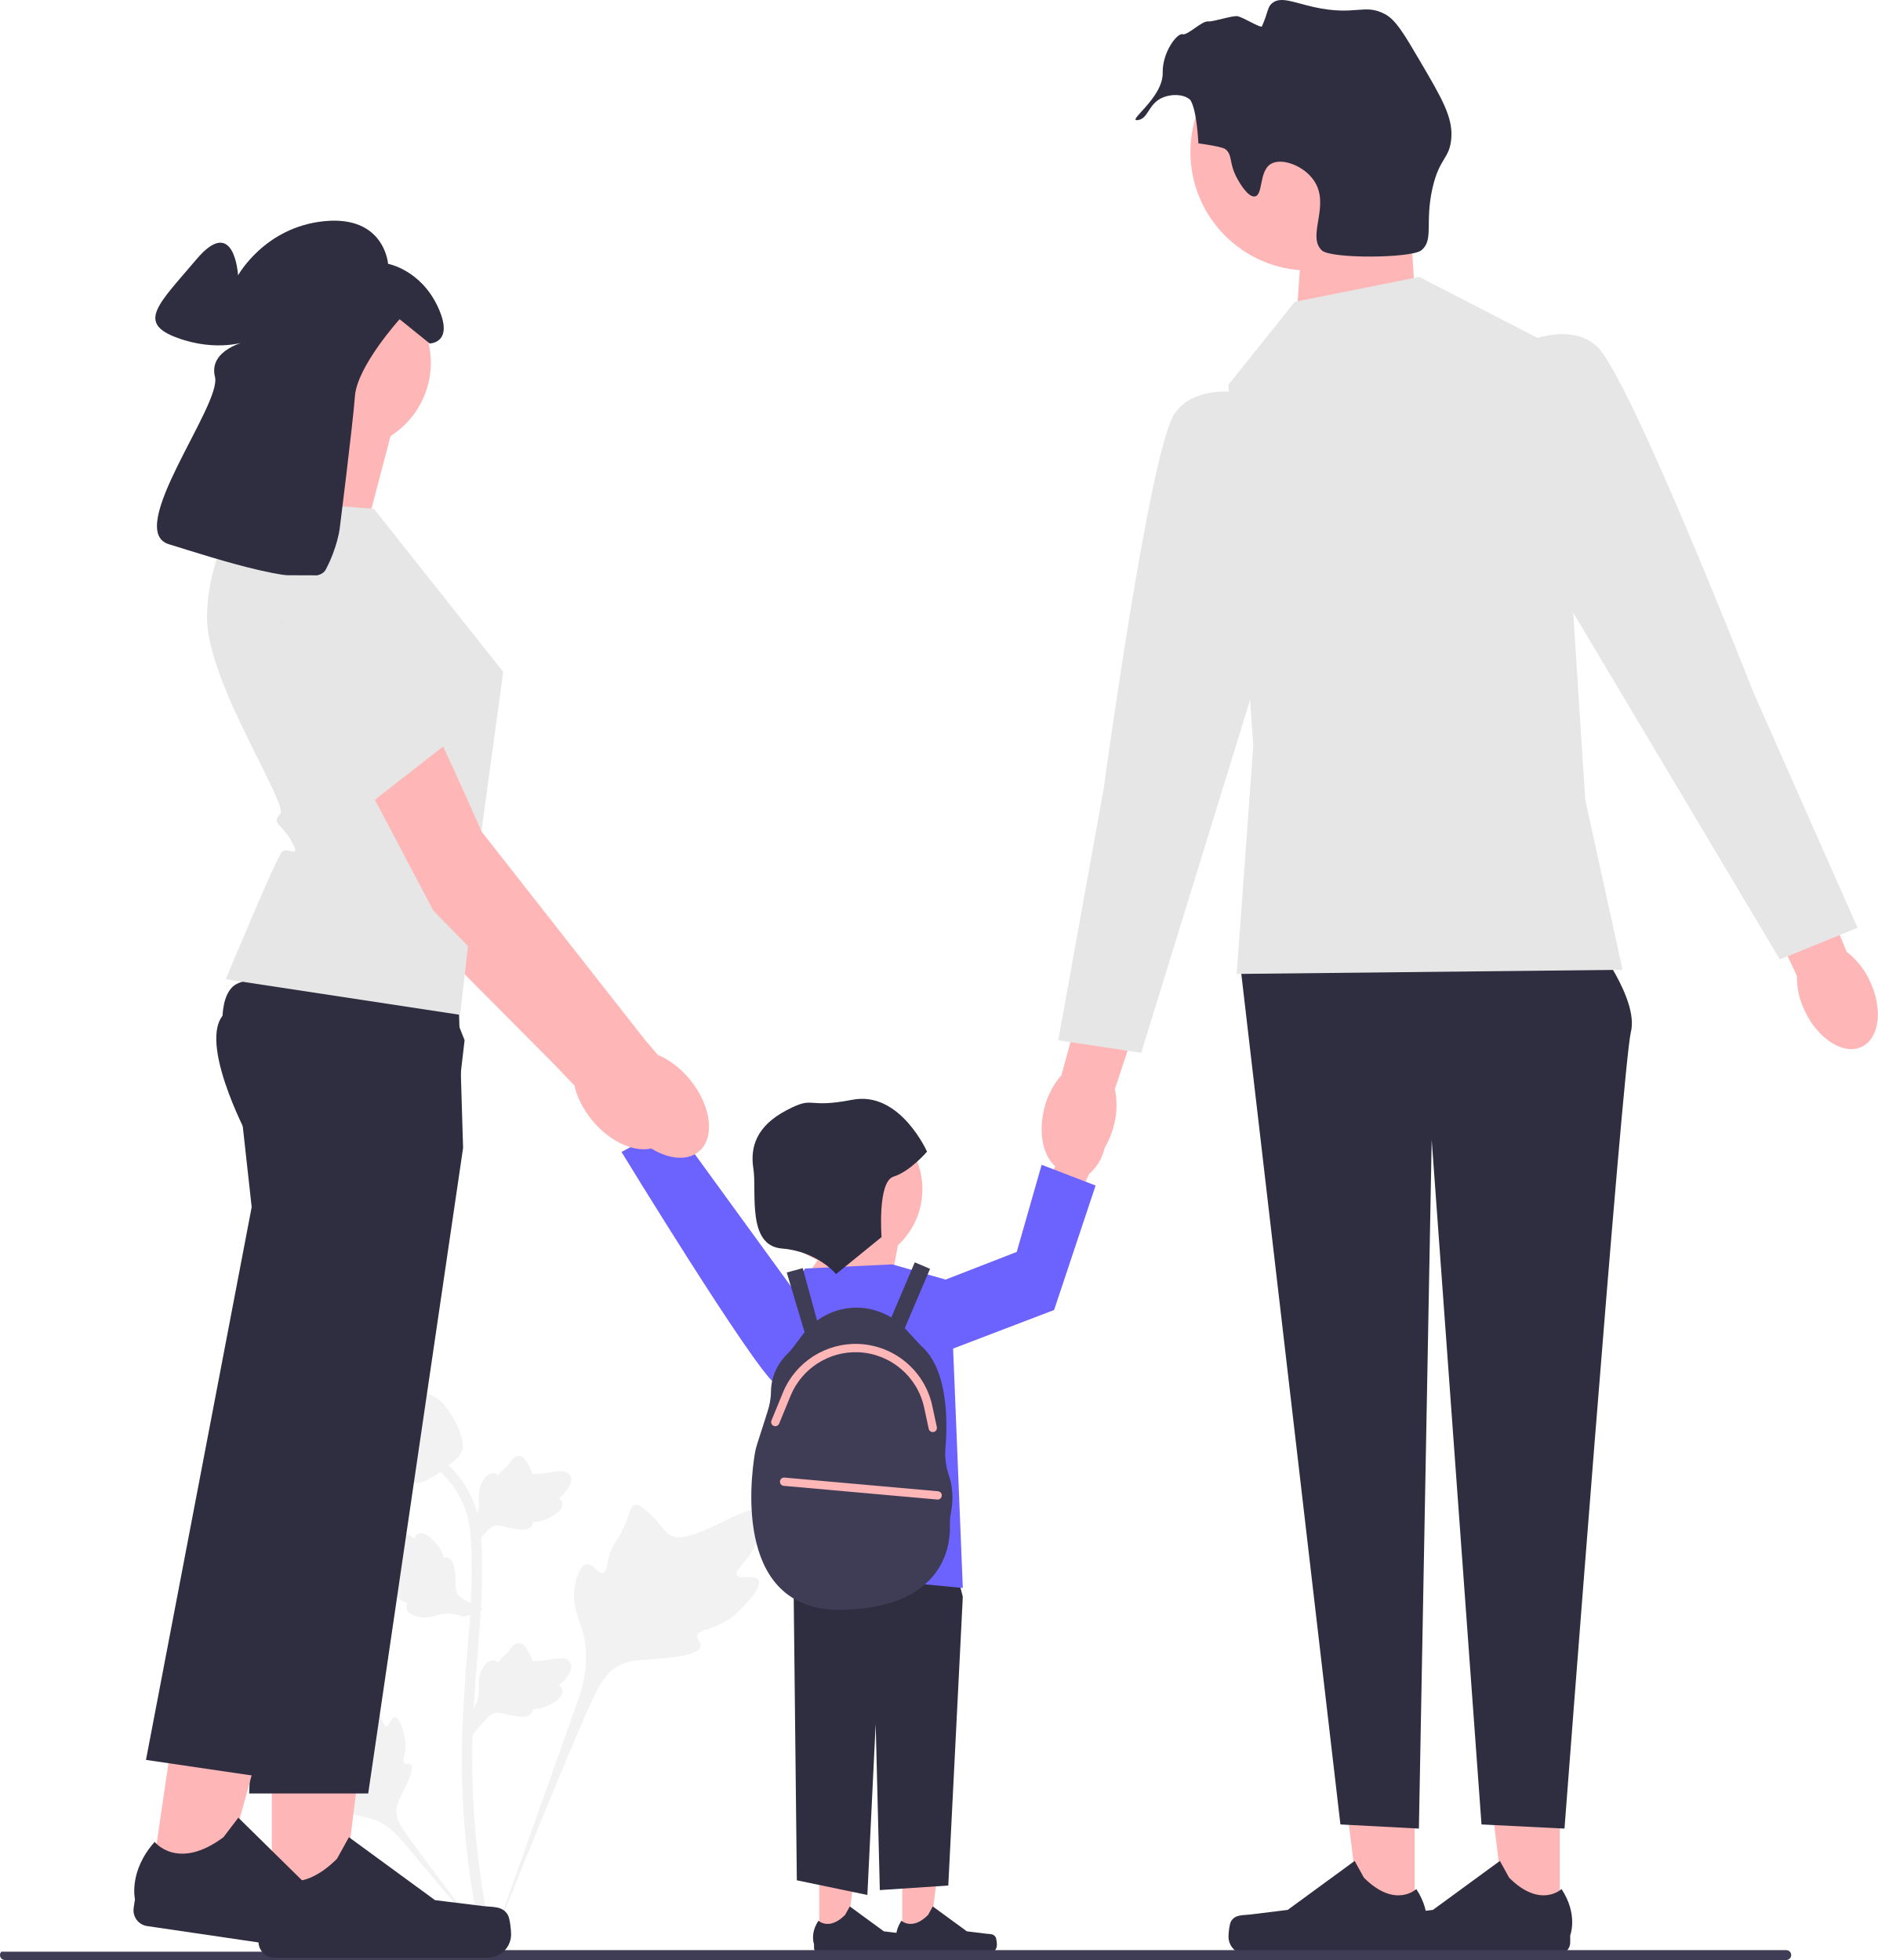
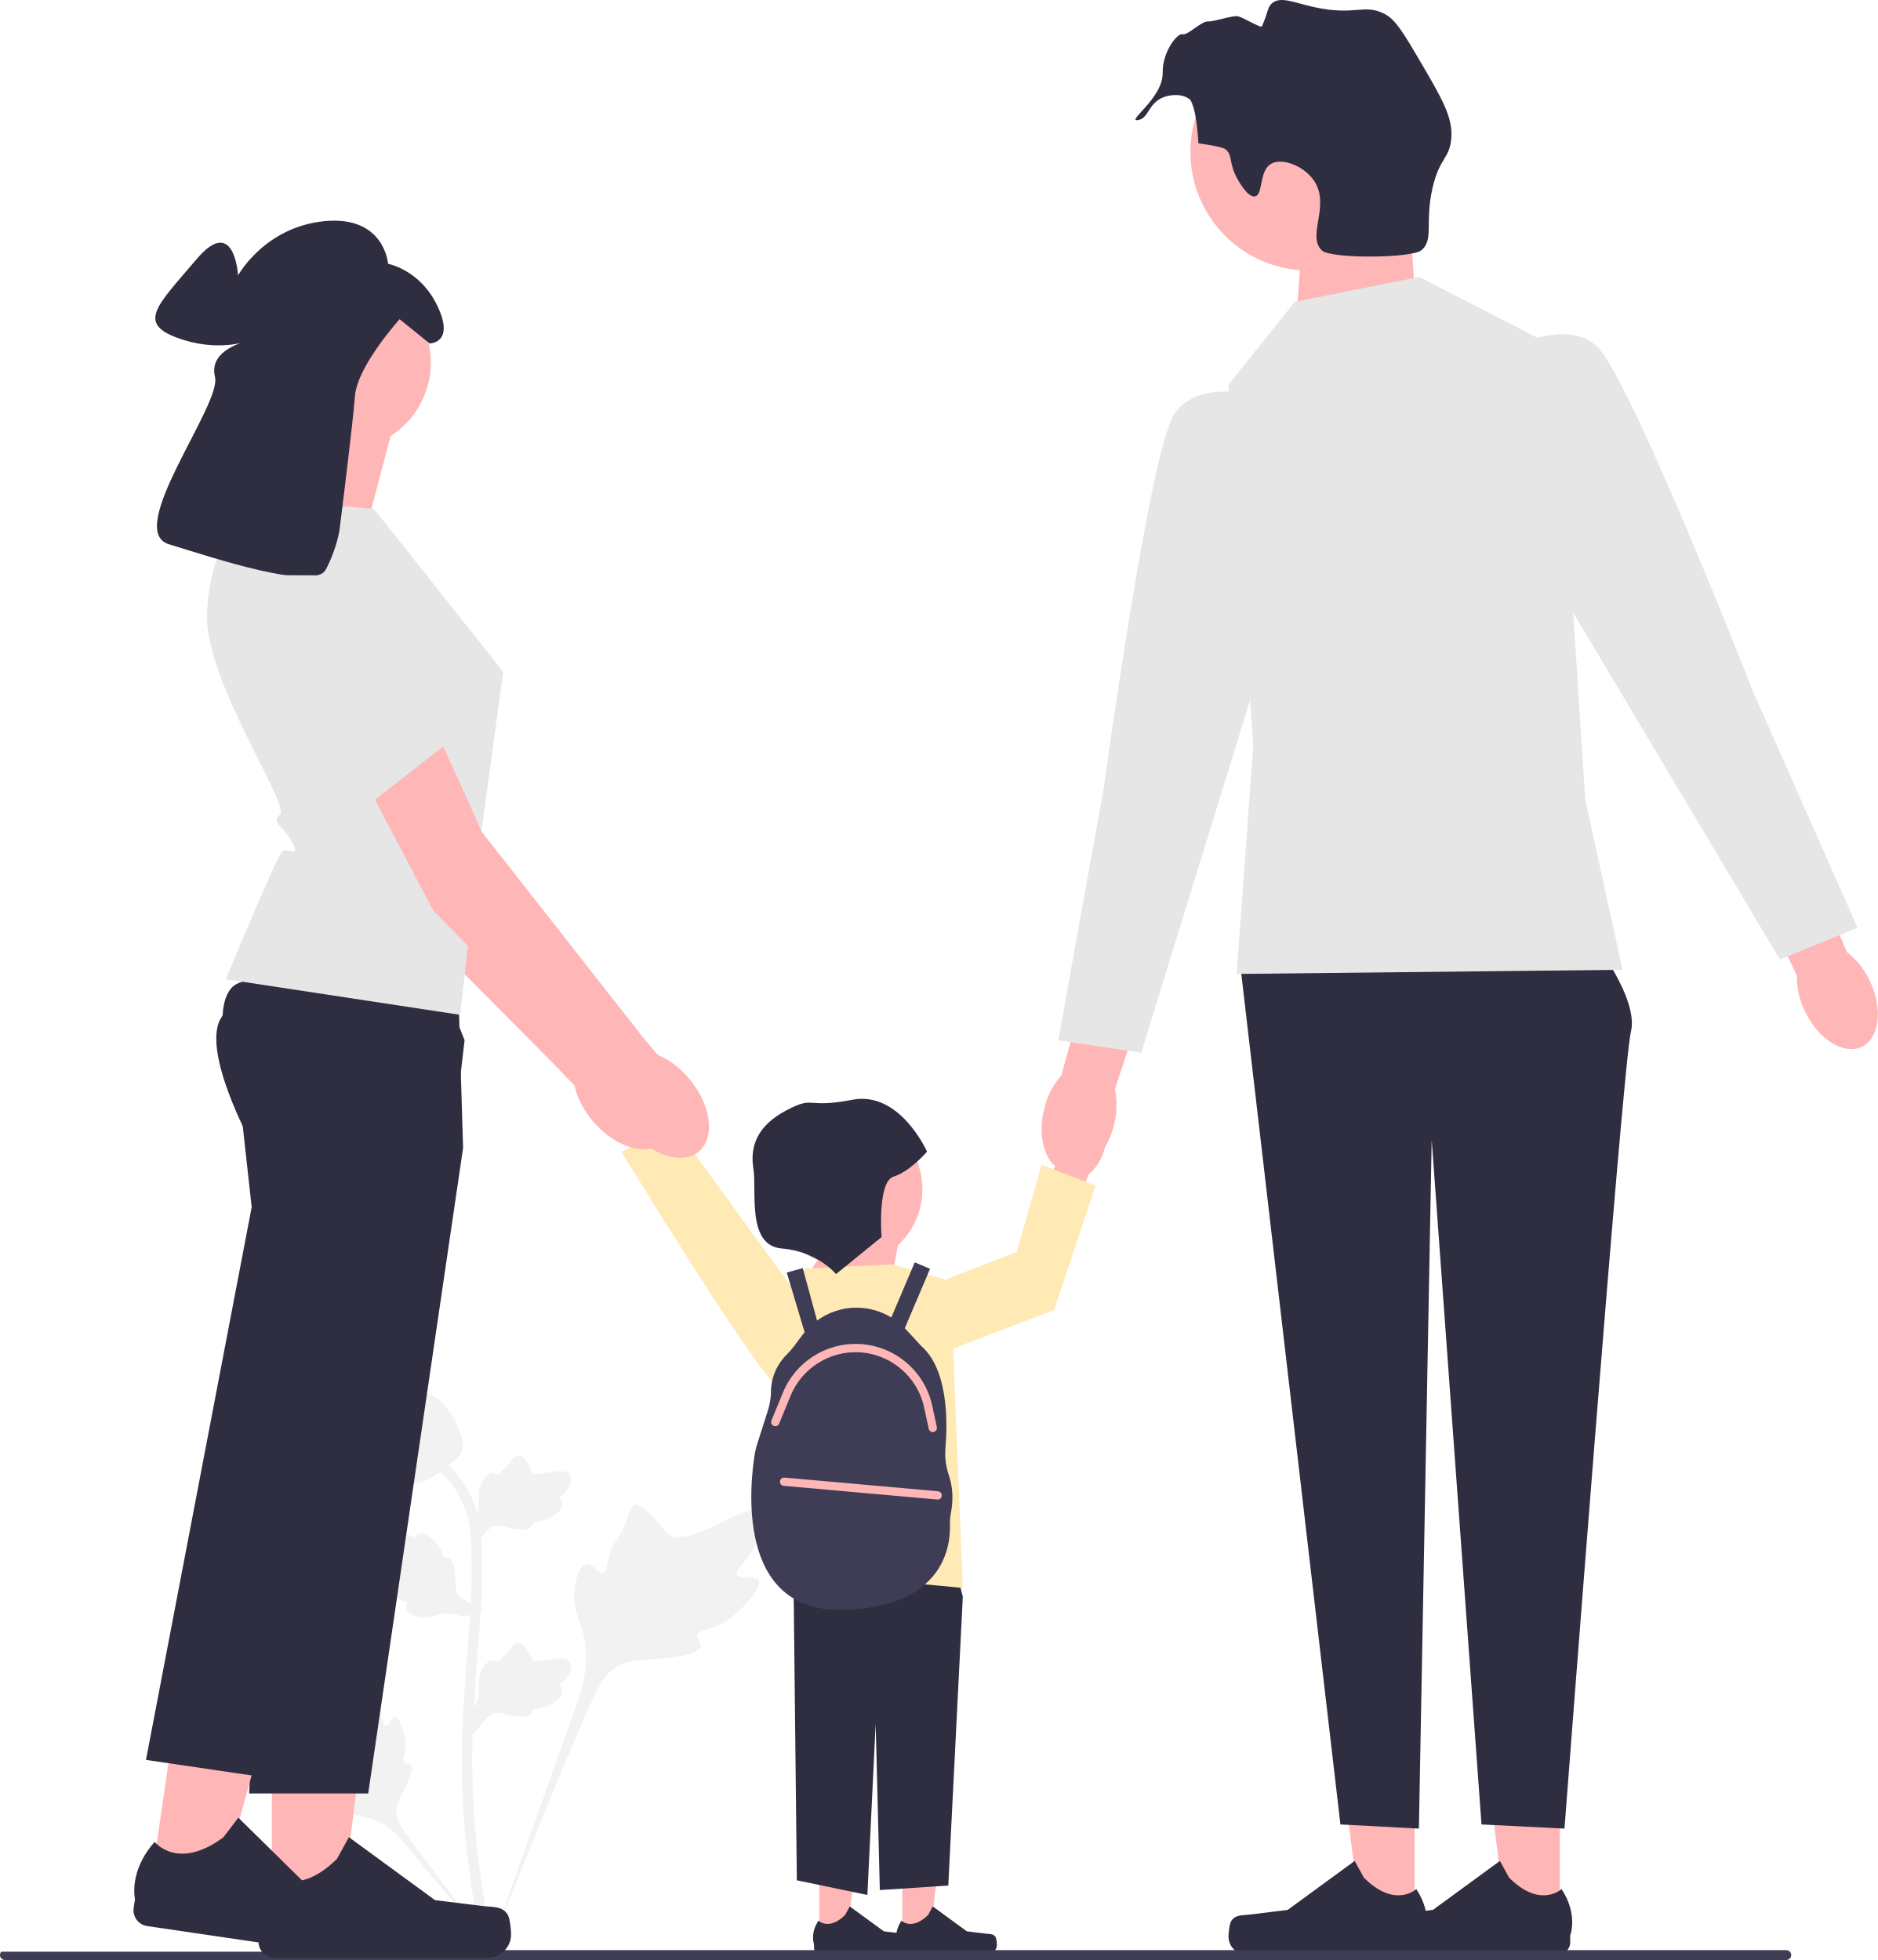
<svg xmlns="http://www.w3.org/2000/svg" width="452.553" height="472.429" viewBox="0 0 452.553 472.429">
  <g>
    <path d="M182.775,380.824c-.844-1.424-4.497,.101-5.168-1.191-.669-1.287,2.724-3.249,4.663-7.73,.35-.808,2.553-5.9,.922-7.472-3.092-2.978-17.24,9.313-22.191,5.29-1.087-.883-1.846-2.645-5.134-5.506-1.308-1.138-2.099-1.652-2.865-1.461-1.086,.271-1.172,1.725-2.337,4.584-1.747,4.287-2.78,4.028-3.798,7.449-.756,2.539-.583,4.016-1.472,4.303-1.258,.407-2.416-2.286-4.011-2.045-1.627,.246-2.611,3.382-2.922,5.73-.583,4.406,1.035,7.313,1.932,10.371,.975,3.322,1.553,8.375-.698,15.528l-22.277,62.766c4.918-12.879,19.158-48.185,25.142-61.305,1.727-3.787,3.635-7.629,7.551-9.145,3.77-1.46,8.949-.588,15.55-2.179,.771-.186,2.911-.73,3.18-1.988,.223-1.04-1.036-1.621-.842-2.595,.259-1.307,2.734-1.323,5.775-2.831,2.144-1.063,3.48-2.328,4.629-3.415,.346-.328,5.495-5.262,4.371-7.157h-0Z" fill="#f2f2f2" />
    <path d="M95.13,413.866c-.942,.004-1.248,2.236-2.076,2.193-.825-.043-.808-2.275-2.448-4.519-.296-.405-2.159-2.955-3.401-2.608-2.354,.658-.404,11.148-3.806,12.418-.747,.279-1.831,.143-4.184,.931-.936,.314-1.417,.554-1.544,.985-.18,.611,.508,1.073,1.575,2.47,1.6,2.094,1.175,2.527,2.56,4.013,1.028,1.104,1.803,1.445,1.687,1.964-.163,.735-1.819,.526-2.161,1.379-.349,.87,.907,2.257,1.969,3.087,1.994,1.558,3.888,1.602,5.647,2.044,1.912,.48,4.559,1.654,7.42,4.823l24.378,29.044c-4.902-6.13-18.122-23.306-22.835-30.029-1.361-1.941-2.696-3.985-2.31-6.345,.371-2.272,2.293-4.562,3.417-8.261,.131-.432,.481-1.639-.058-2.134-.446-.409-1.095,.041-1.517-.335-.567-.504,.14-1.724,.277-3.651,.097-1.359-.138-2.38-.341-3.258-.061-.265-.997-4.215-2.251-4.21v0Z" fill="#f2f2f2" />
    <path d="M113.929,418.086l-.568-5.068,.259-.384c1.2-1.777,1.812-3.512,1.819-5.159,.001-.262-.011-.524-.023-.79-.049-1.057-.11-2.371,.575-3.903,.384-.854,1.463-2.831,3.086-2.587,.437,.061,.767,.262,1.018,.497,.037-.059,.075-.117,.115-.181,.505-.771,.905-1.101,1.291-1.419,.296-.245,.602-.497,1.082-1.094,.21-.262,.374-.492,.513-.685,.42-.585,.968-1.282,1.935-1.27,1.033,.049,1.574,.903,1.932,1.468,.64,1.008,.93,1.735,1.122,2.217,.07,.176,.149,.374,.19,.436,.333,.489,3.038,.032,4.057-.135,2.289-.382,4.27-.712,5.087,.732,.585,1.033,.151,2.398-1.33,4.168-.461,.551-.952,.969-1.388,1.297,.361,.215,.684,.546,.815,1.065h0c.308,1.228-.748,2.459-3.137,3.663-.593,.301-1.392,.702-2.512,.896-.527,.091-1.002,.113-1.408,.125-.009,.235-.064,.489-.207,.751-.42,.771-1.293,1.138-2.61,1.05-1.449-.076-2.642-.352-3.694-.595-.919-.21-1.711-.389-2.332-.347-1.153,.093-2.041,1.016-3.083,2.212l-2.603,3.042h-0Z" fill="#f2f2f2" />
    <path d="M116.563,387.911l-4.758,1.835-.437-.153c-2.023-.71-3.857-.862-5.452-.451-.254,.065-.504,.143-.759,.223-1.01,.315-2.266,.708-3.922,.434-.924-.155-3.11-.697-3.285-2.329-.052-.438,.059-.809,.222-1.111-.066-.021-.133-.042-.204-.065-.874-.293-1.295-.597-1.7-.889-.312-.224-.633-.456-1.332-.769-.307-.137-.571-.237-.793-.322-.672-.258-1.486-.611-1.719-1.549-.215-1.011,.474-1.751,.93-2.241,.813-.875,1.442-1.34,1.86-1.648,.153-.112,.324-.239,.373-.294,.389-.446-.74-2.947-1.159-3.891-.95-2.118-1.772-3.95-.582-5.106,.851-.828,2.282-.754,4.369,.229,.65,.307,1.179,.675,1.607,1.013,.117-.404,.354-.8,.823-1.058h0c1.11-.61,2.569,.099,4.339,2.105,.442,.498,1.033,1.169,1.504,2.203,.221,.487,.363,.941,.478,1.331,.229-.051,.49-.063,.779,.009,.852,.21,1.429,.962,1.678,2.258,.294,1.421,.329,2.645,.362,3.724,.03,.942,.058,1.753,.255,2.344,.382,1.091,1.5,1.717,2.922,2.421l3.603,1.746-0,0Z" fill="#f2f2f2" />
    <path d="M113.929,372.979l-.568-5.068,.259-.384c1.2-1.777,1.812-3.512,1.819-5.159,.001-.262-.011-.524-.023-.79-.049-1.057-.11-2.371,.575-3.903,.384-.854,1.463-2.831,3.086-2.587,.437,.061,.767,.262,1.018,.497,.037-.059,.075-.117,.115-.181,.505-.771,.905-1.101,1.291-1.419,.296-.245,.602-.497,1.082-1.094,.21-.262,.374-.492,.513-.685,.42-.585,.968-1.282,1.935-1.27,1.033,.049,1.574,.903,1.932,1.468,.64,1.008,.93,1.735,1.122,2.217,.07,.176,.149,.374,.19,.436,.333,.489,3.038,.032,4.057-.135,2.289-.382,4.27-.712,5.087,.732,.585,1.033,.151,2.398-1.33,4.168-.461,.551-.952,.969-1.388,1.297,.361,.215,.684,.546,.815,1.065h0c.308,1.228-.748,2.459-3.137,3.663-.593,.301-1.392,.702-2.512,.896-.527,.091-1.002,.113-1.408,.125-.009,.235-.064,.489-.207,.751-.42,.771-1.293,1.138-2.61,1.05-1.449-.076-2.642-.352-3.694-.595-.919-.21-1.711-.389-2.332-.347-1.153,.093-2.041,1.016-3.083,2.212l-2.603,3.042h-0Z" fill="#f2f2f2" />
    <path d="M119.115,471.357l-1.062-.666-.257-1.226,.257,1.226-1.238,.142c-.02-.115-.087-.379-.188-.793-.554-2.266-2.244-9.162-3.654-20.023-.984-7.581-1.541-15.376-1.656-23.17-.115-7.807,.255-13.717,.551-18.467,.224-3.583,.496-6.994,.762-10.317,.71-8.878,1.379-17.265,.881-26.55-.11-2.073-.341-6.387-2.862-10.978-1.462-2.663-3.476-5.027-5.987-7.023l1.561-1.963c2.771,2.207,5,4.826,6.623,7.782,2.795,5.09,3.047,9.791,3.168,12.05,.507,9.449-.17,17.916-.887,26.88-.264,3.311-.536,6.708-.759,10.276-.294,4.706-.66,10.565-.546,18.271,.113,7.701,.663,15.4,1.634,22.886,1.392,10.724,3.058,17.517,3.605,19.749,.291,1.192,.352,1.441,.054,1.914v-0Z" fill="#f2f2f2" />
    <path d="M100.066,357.494c-.103,0-.207-.002-.312-.01-2.134-.115-4.11-1.392-5.875-3.796-.827-1.131-1.251-2.42-2.095-4.992-.131-.396-.767-2.408-1.154-5.176-.253-1.808-.221-2.565,.137-3.233,.398-.744,1.041-1.263,1.766-1.613-.032-.24-.006-.487,.098-.739,.427-1.045,1.563-.908,2.177-.842,.311,.039,.699,.091,1.117,.069,.658-.032,1.012-.228,1.548-.521,.513-.281,1.15-.631,2.096-.825,1.865-.389,3.427,.14,3.942,.313,2.71,.903,4.046,3.01,5.593,5.45,.308,.489,1.367,2.271,2.065,4.713,.504,1.762,.433,2.545,.281,3.128-.308,1.197-1.036,1.882-2.885,3.394-1.931,1.583-2.9,2.376-3.732,2.858-1.937,1.118-3.153,1.821-4.768,1.821v0Z" fill="#f2f2f2" />
  </g>
  <g>
    <polygon points="217.451 467.068 224.014 467.067 227.135 441.755 217.45 441.756 217.451 467.068" fill="#ffb6b6" />
    <path d="M239.935,466.919h0c.204,.344,.312,1.455,.312,1.855h0c0,1.23-.997,2.227-2.227,2.227h-20.323c-.839,0-1.519-.68-1.519-1.519v-.846s-1.005-2.543,1.065-5.677c0,0,2.573,2.454,6.417-1.39l1.134-2.054,8.206,6.001,4.548,.56c.995,.122,1.877-.019,2.389,.843h0Z" fill="#2f2e41" />
  </g>
  <g>
    <polygon points="197.451 467.068 204.014 467.067 207.135 441.755 197.45 441.756 197.451 467.068" fill="#ffb6b6" />
    <path d="M219.935,466.919h0c.204,.344,.312,1.455,.312,1.855h0c0,1.23-.997,2.227-2.227,2.227h-20.323c-.839,0-1.519-.68-1.519-1.519v-.846s-1.005-2.543,1.065-5.677c0,0,2.573,2.454,6.417-1.39l1.134-2.054,8.206,6.001,4.548,.56c.995,.122,1.877-.019,2.389,.843h0Z" fill="#2f2e41" />
  </g>
  <polygon points="225.032 357.755 232.032 384.862 228.532 454.472 212.032 455.576 211.032 415.505 209.032 456.755 192.032 453.219 191.032 362.469 225.032 357.755" fill="#2f2e41" />
  <g>
    <path id="uuid-f560b4a3-9a95-4199-88c1-6c6c96ee74ab-26" d="M157.268,266.488c-2.259-3.963-6.134-6.011-8.656-4.573-2.522,1.438-2.735,5.816-.475,9.78,.881,1.596,2.131,2.958,3.647,3.972l9.782,16.672,7.726-4.757-10.463-15.931c-.1-1.821-.635-3.591-1.559-5.163Z" fill="#ffb6b6" />
-     <path d="M201.722,325.344s-9.271,12.778-14.941,8.212c-5.67-4.566-36.998-55.894-36.998-55.894l12.433-6.663,39.506,54.346Z" fill="#6c63ff" />
+     <path d="M201.722,325.344s-9.271,12.778-14.941,8.212c-5.67-4.566-36.998-55.894-36.998-55.894l12.433-6.663,39.506,54.346Z" fill="#ffe9b5" />
  </g>
  <polygon points="193.032 309.755 205.032 291.755 217.032 296.755 214.032 312.755 193.032 309.755" fill="#ffb6b6" />
-   <polygon points="194.032 305.755 215.032 304.755 229.032 308.755 232.032 382.755 190.032 378.755 190.032 339.731 184.032 319.755 194.032 305.755" fill="#6c63ff" />
+   <polygon points="194.032 305.755 215.032 304.755 229.032 308.755 232.032 382.755 190.032 378.755 190.032 339.731 184.032 319.755 194.032 305.755" fill="#ffe9b5" />
  <path d="M228.69,355.671c-.738-2.152-1.032-4.425-.842-6.692,.537-6.398,.638-18.934-5.883-24.598l-3.683-3.99c-.077-.083-.163-.154-.241-.235l6.095-14.326-3.682-1.565-5.657,13.296c-2.509-1.527-5.403-2.372-8.396-2.372-3.457,0-6.762,1.128-9.493,3.112l-3.45-12.639-3.859,1.054,4.314,14.414c-.157,.191-.328,.367-.477,.567l-2.107,2.828c-.513,.689-1.079,1.328-1.693,1.929-1.294,1.267-3.817,4.343-3.842,9.079-.008,1.62-.341,3.221-.835,4.764l-2.505,7.828c-.235,.735-.42,1.483-.545,2.245-1.104,6.703-4.927,38.283,21.201,37.651,24.357-.589,25.96-15.42,25.818-20.346-.031-1.069,.065-2.129,.264-3.18,.365-1.927,.694-5.336-.502-8.824Z" fill="#3f3d56" />
  <polygon points="338.723 36.017 341.001 71.183 312.36 77.755 314.355 49.321 338.723 36.017" fill="#ffb6b6" />
  <g>
    <polygon points="340.904 463.408 327.994 463.407 321.852 413.611 340.906 413.612 340.904 463.408" fill="#ffb6b6" />
    <path d="M296.673,463.115h0c-.402,.677-.614,2.862-.614,3.649h0c0,2.42,1.962,4.382,4.382,4.382h39.981c1.651,0,2.989-1.338,2.989-2.989v-1.665s1.978-5.003-2.094-11.169c0,0-5.061,4.828-12.623-2.734l-2.23-4.04-16.142,11.806-8.947,1.101c-1.958,.241-3.693-.037-4.7,1.658h-0Z" fill="#2f2e41" />
  </g>
  <g>
    <polygon points="375.904 463.408 362.994 463.407 356.852 413.611 375.906 413.612 375.904 463.408" fill="#ffb6b6" />
    <path d="M331.673,463.115h0c-.402,.677-.614,2.862-.614,3.649h0c0,2.42,1.962,4.382,4.382,4.382h39.981c1.651,0,2.989-1.338,2.989-2.989v-1.665s1.978-5.003-2.094-11.169c0,0-5.061,4.828-12.623-2.734l-2.23-4.04-16.142,11.806-8.947,1.101c-1.958,.241-3.693-.037-4.7,1.658h-0Z" fill="#2f2e41" />
  </g>
  <path d="M384.032,226.755s11,14,9,22-16,192-16,192l-20-1-12-165-3.087,166-18.913-1-24-206,85-7Z" fill="#2f2e41" />
  <path id="uuid-35c49308-43d3-4982-a82f-2c4b488719d7-27" d="M268.405,271.394c-1.891,7.248-7.164,12.147-11.776,10.943s-6.817-8.055-4.925-15.306c.716-2.907,2.118-5.599,4.089-7.853l8.4-30.609,14.28,4.248-9.797,29.724c.618,2.93,.525,5.966-.271,8.852Z" fill="#ffb6b6" />
  <circle cx="315.458" cy="36.626" r="28.574" fill="#ffb6b6" />
  <polygon points="312.032 72.755 342.032 66.755 375.032 83.755 382.032 192.755 391.032 233.755 298.032 234.755 302.032 179.755 296.032 92.755 312.032 72.755" fill="#e6e6e6" />
  <path d="M305.032,95.755s-16-5-22,4c-6,9-17,90-17,90l-11,61,20,3,33-107-3-51Z" fill="#e6e6e6" />
  <g>
    <path id="uuid-bde1eca8-243b-424d-9fdc-27c2181c111a-28" d="M450.565,236.336c3.26,6.744,2.423,13.893-1.869,15.967s-10.413-1.712-13.674-8.459c-1.339-2.677-2.018-5.636-1.979-8.63l-13.452-28.749,13.626-6.025,11.815,28.981c2.37,1.83,4.268,4.201,5.534,6.915Z" fill="#ffb6b6" />
    <path d="M362.508,84.791s14.369-8.633,22.323-1.303c7.954,7.331,37.751,83.45,37.751,83.45l25.079,56.684-18.728,7.633-57.31-96.196-9.115-50.268Z" fill="#e6e6e6" />
  </g>
  <path d="M431.67,471.239c0,.66-.53,1.19-1.19,1.19H1.19c-.66,0-1.19-.53-1.19-1.19,0-.32,.12-.6,.32-.81H90.04c1.91,0,3.78-.13,5.62-.38H430.48c.66,0,1.19,.53,1.19,1.19Z" fill="#3f3d56" />
  <path id="uuid-76bcf24f-af63-48e1-b762-2a44b8a9d8fc-29" d="M255.902,274.545c1.785-4.198,5.397-6.68,8.069-5.544,2.672,1.136,3.39,5.46,1.604,9.659-.69,1.687-1.775,3.185-3.162,4.367l-7.786,17.692-8.225-3.831,8.549-17.035c-.111-1.82,.215-3.641,.951-5.309Z" fill="#ffb6b6" />
  <circle cx="203.899" cy="286.652" r="18.393" fill="#ffb6b6" />
-   <polygon points="227.032 308.755 245.032 301.755 251.032 280.755 264.032 285.755 254.032 315.755 227.032 326.07 227.032 308.755" fill="#6c63ff" />
+   <polygon points="227.032 308.755 245.032 301.755 251.032 280.755 264.032 285.755 254.032 315.755 227.032 326.07 227.032 308.755" fill="#ffe9b5" />
  <path d="M201.48,307.103l10.97-8.925s-1.038-13.376,2.905-14.579,8.056-6.008,8.056-6.008c0,0-6.527-14.744-18.016-12.507-11.489,2.237-8.867-1.166-15.948,2.583-7.08,3.749-8.74,8.752-7.879,14.068,.861,5.316-1.702,18.523,6.873,19.203s13.038,6.165,13.038,6.165Z" fill="#2f2e41" />
  <path d="M298.152,43.023c-2.085-3.803-1.003-5.618-2.884-7.104-0-0-.757-.598-6.456-1.36h0c-.545-9.326-2.055-10.572-2.055-10.572-1.741-1.436-4.51-1.236-6.275-.584-3.733,1.38-3.604,5.015-6.083,5.511-3.425,.685,5.912-5.17,5.803-11.363-.089-5.052,3.529-9.662,4.79-9.302,1.25,.357,4.6-3.282,6.237-3.091,1.118,.13,5.858-1.495,7.078-1.241,1.332,.278,5.585,2.948,5.812,2.434,1.579-3.574,1.283-4.624,2.457-5.589,2.081-1.709,5.138-.159,10.041,.934,10.088,2.249,12.137-.973,17.183,1.725,2.549,1.363,4.511,4.646,8.33,11.156,5.342,9.104,8.012,13.656,7.63,18.686-.39,5.13-2.847,4.606-4.544,12.11-1.889,8.354,.382,12.424-2.656,14.944-2.348,1.948-21.815,2.098-23.993,.05-3.728-3.507,2.099-10.784-1.859-16.757-2.43-3.667-7.748-5.636-10.376-4.13-2.972,1.703-1.872,7.488-3.897,7.866-1.734,.324-3.919-3.66-4.282-4.323Z" fill="#2f2e41" />
  <g>
    <g>
      <path d="M159.66,275.482c3.98-3.363,2.924-11.159-2.361-17.414-2.313-2.738-5.053-4.726-7.736-5.815l-3.084-3.559-39.827-49.902s-22.055-49.642-28.566-55.005c-6.511-5.363-14.171-2.571-14.171-2.571l-5.977,7.394,37.243,69.312,38.116,38.359,5.145,5.365c.625,2.827,2.128,5.861,4.441,8.599,5.284,6.255,12.794,8.6,16.775,5.237Z" fill="#ffb6b6" />
      <polygon points="84.482 153.017 94.462 167.655 108.79 188.86 83.045 197.766 60.314 158.762 84.482 153.017" fill="#e6e6e6" />
    </g>
    <path d="M94.615,103.201l-7.228,27.559-27.559-5.421s10.843-19.878,8.132-28.914l26.655,6.777Z" fill="#ffb6b6" />
    <g>
      <polygon points="65.523 461.928 82.119 461.927 90.013 397.914 65.52 397.916 65.523 461.928" fill="#ffb6b6" />
      <path d="M122.382,461.552h0c.517,.87,.789,3.679,.789,4.691h0c0,3.111-2.522,5.633-5.633,5.633h-51.394c-2.122,0-3.843-1.72-3.843-3.843v-2.14s-2.542-6.431,2.692-14.357c0,0,6.506,6.207,16.227-3.515l2.867-5.193,20.751,15.176,11.502,1.416c2.516,.31,4.747-.048,6.042,2.132h0Z" fill="#2f2e41" />
    </g>
    <path d="M111.603,276.676l-22.868,155.614h-28.691l3.815-88.828,2.008-46.707-5.823-22.232s-2.655-4.942-4.892-10.932c-2.521-6.76-4.512-14.864-1.556-18.707,1.088-1.417,3.915-2.465,7.758-3.246,2.348-.48,5.081-.853,8.032-1.143,16.967-1.679,41.101-.63,41.101-.63l.614,20.247,.34,11.306,.162,5.26Z" fill="#2f2e41" />
    <g>
      <polygon points="36.29 454.318 52.709 456.73 69.831 394.547 45.597 390.986 36.29 454.318" fill="#ffb6b6" />
      <path d="M92.598,462.216h0c.385,.936,.246,3.755,.099,4.756h0c-.452,3.078-3.314,5.206-6.392,4.753l-50.848-7.476c-2.1-.309-3.551-2.261-3.243-4.361l.311-2.117s-1.58-6.732,4.752-13.813c0,0,5.534,7.087,16.566-1.117l3.592-4.721,18.323,18.033,11.174,3.074c2.445,.672,4.704,.643,5.667,2.988l0,0Z" fill="#2f2e41" />
    </g>
    <path d="M111.963,250.724l-3.137,27.012-17.105,56.922-28.158,93.713-28.383-4.171,25.473-133.245-2.522-22.848s-.821-2.271-1.763-5.596c-1.869-6.578-4.213-17.29-1.634-22.754,.348-.743,.785-1.387,1.326-1.909,1.014-.984,3.076-1.581,5.838-1.898,11.545-1.305,35.32,2.427,45.9,4.259l4.165,10.516Z" fill="#2f2e41" />
    <path d="M90.097,122.628l31.173,39.305-5.596,40.979-4.795,41.697-56.472-8.584s12.198-29.366,13.553-30.721,4.76,1.992,2.38-2.392c-2.38-4.384-5.091-4.384-2.832-6.643s-17.619-31.625-17.619-47.437c0-15.812,9.487-28.462,9.487-28.462l30.721,2.259Z" fill="#e6e6e6" />
    <circle cx="82.824" cy="87.406" r="21" fill="#ffb6b6" />
    <path d="M81.843,127.556s3.142-24.864,3.699-32.094c.556-7.231,10.763-18.519,10.763-18.519l7.231,5.84s6.118,0,1.947-8.899c-4.171-8.899-11.958-10.29-11.958-10.29,0,0-.834-11.68-15.295-10.29-14.461,1.39-20.857,13.071-20.857,13.071,0,0-.834-14.739-10.012-3.893-9.177,10.846-14.461,15.295-4.728,18.911,9.733,3.615,16.964,.834,16.964,.834,0,0-9.455,1.947-7.787,8.621,1.669,6.674-21.97,36.987-11.124,40.324,10.846,3.337,35.04,11.402,37.821,6.118,2.781-5.284,3.337-9.733,3.337-9.733Z" fill="#2f2e41" />
    <path d="M168.407,277.564c4.008-3.329,3.017-11.134-2.215-17.433-2.29-2.757-5.013-4.769-7.687-5.88l-3.054-3.585-39.407-50.234s-21.639-49.825-28.104-55.242c-6.465-5.417-14.149-2.689-14.149-2.689l-6.038,7.344,36.661,69.622,37.793,38.677,5.1,5.408c.601,2.833,2.079,5.879,4.369,8.636,5.231,6.299,12.722,8.706,16.73,5.377Z" fill="#ffb6b6" />
    <path d="M65.466,138.639s9.647,50.062,20.624,57.442l21.875-17.057s1.914-.082-1.649-4.107c-3.563-4.024-2.651-12.667-2.651-12.667,0,0,1.603,2.074-1.885-.805-3.488-2.879-.241-22.682-.241-22.682l-36.074-.123Z" fill="#e6e6e6" />
  </g>
  <path d="M224.793,345.181c-.461,0-.876-.32-.977-.79l-1.1-5.108c-1.616-7.512-8.106-12.998-15.783-13.34-7.112-.319-13.703,3.894-16.404,10.478l-2.759,6.725c-.209,.512-.792,.755-1.305,.546-.511-.21-.755-.794-.545-1.305l2.759-6.725c3.021-7.363,10.384-12.065,18.344-11.717,8.584,.383,15.841,6.518,17.648,14.917l1.1,5.108c.116,.54-.228,1.072-.767,1.188-.071,.015-.143,.022-.212,.022Z" fill="#ffb6b6" />
  <path d="M225.973,361.444c-.029,0-.06-.001-.09-.004l-37.005-3.3c-.55-.049-.956-.535-.907-1.085,.05-.55,.53-.954,1.085-.907l37.005,3.3c.55,.049,.956,.535,.907,1.085-.047,.52-.482,.911-.995,.911Z" fill="#ffb6b6" />
</svg>
